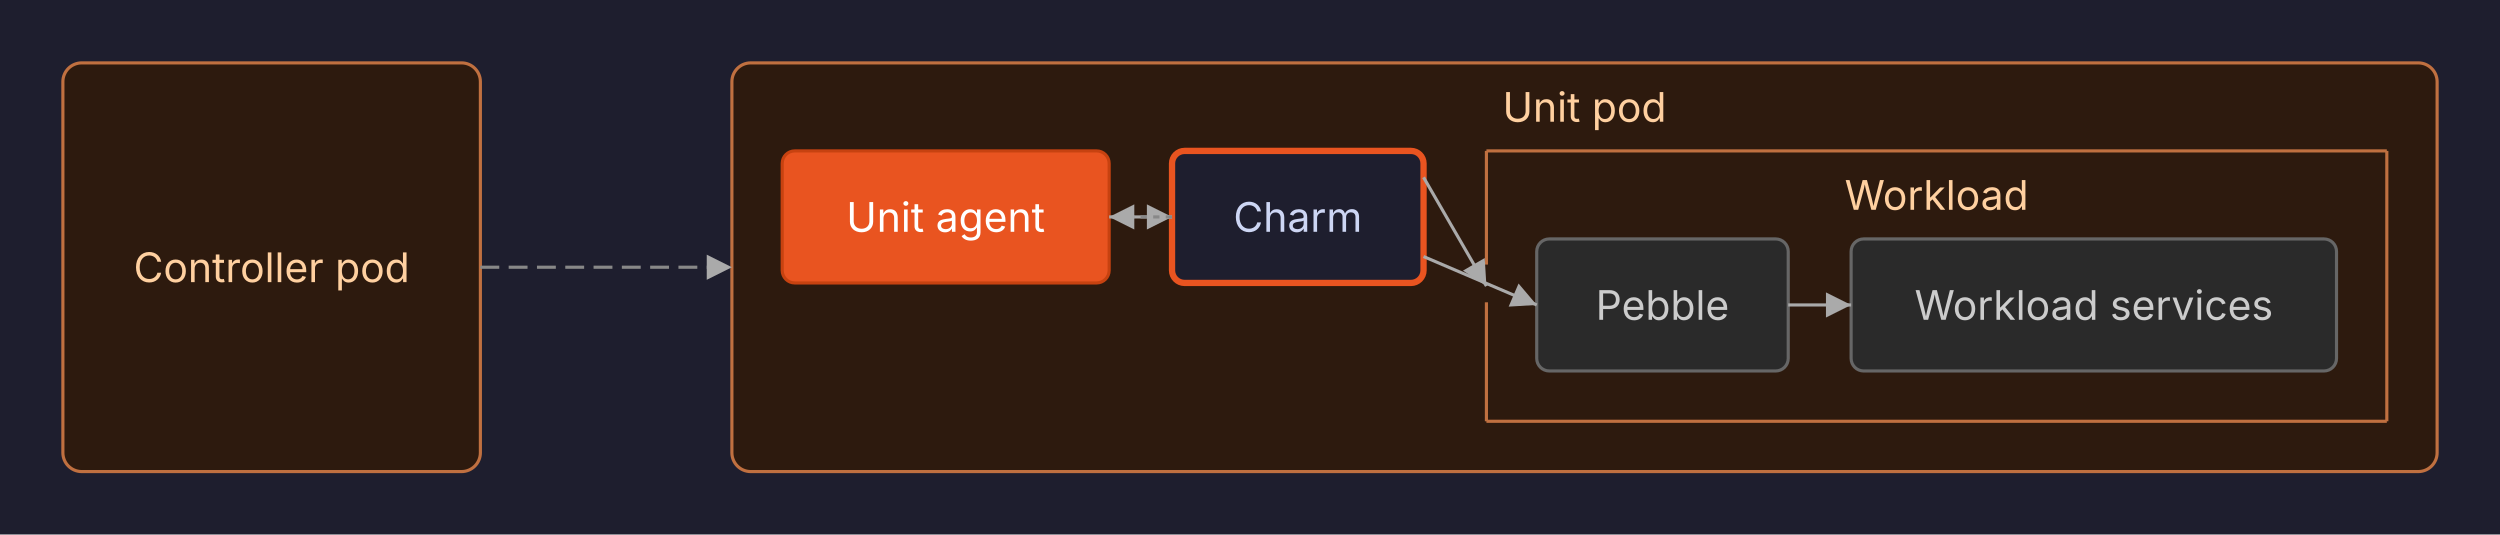
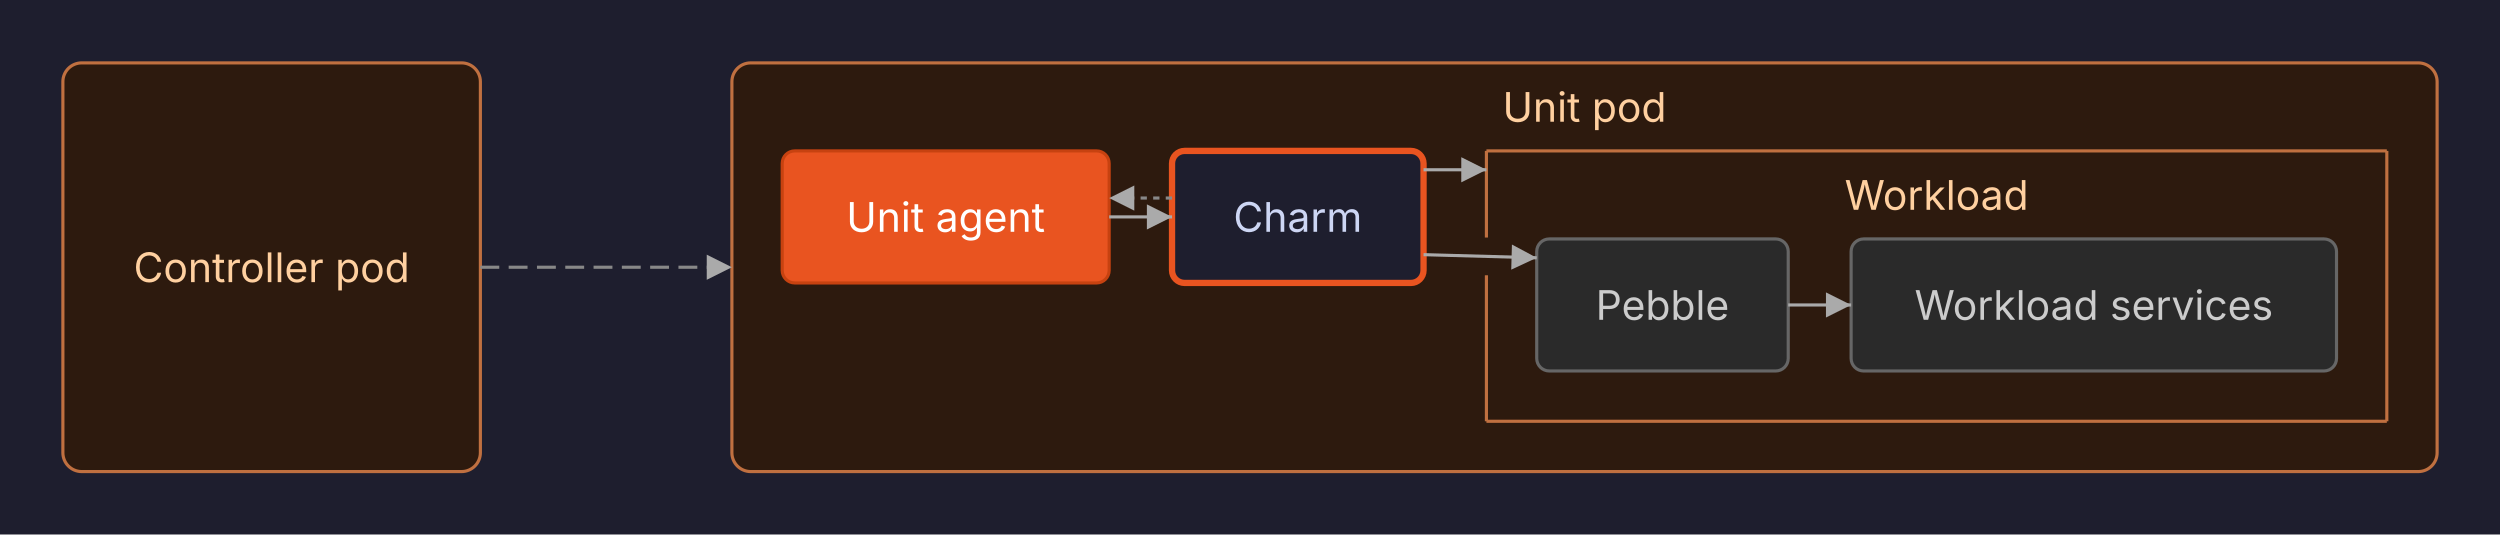
<svg xmlns="http://www.w3.org/2000/svg" width="795.2" height="170.0" viewBox="0 0 795.2 170.0">
  <defs>
    <marker markerWidth="8" markerHeight="8" viewBox="0 0 8 8" orient="auto" id="arrow" refX="8" refY="4.0">
+       <path d="M0,0 L8,4.0 L0,8 Z" fill="#AAAAAA" />
+     </marker>
+     <marker markerWidth="8" markerHeight="8" viewBox="0 0 8 8" orient="auto-start-reverse" id="arrow-start" refX="8" refY="4.0">
      <path d="M0,0 L8,4.0 L0,8 Z" fill="#AAAAAA" />
    </marker>
  </defs>
  <rect x="0" y="0" width="795.2" height="170.0" fill="#1E1E2E" />
  <g id="ggarch-nodes">
    <rect x="232.8" y="20.0" width="542.4" height="130.0" fill="#2D1A0E" stroke="#C07040" stroke-width="1" rx="6" ry="6" />
    <text x="504.0" y="34.0" font-size="13" font-family="'Ubuntu Sans', Ubuntu, system-ui, -apple-system, sans-serif" fill="#FFD0A0" text-anchor="middle" dominant-baseline="central">Unit pod</text>
    <rect x="472.8" y="48.0" width="286.4" height="86.0" fill="#2D1A0E" stroke="none" rx="6" ry="6" />
    <path d="M472.8,48.0 L759.2,48.0" stroke="#C07040" stroke-width="1" fill="none" />
    <path d="M472.8,134.0 L759.2,134.0" stroke="#C07040" stroke-width="1" fill="none" />
-     <path d="M472.8,48.0 L472.8,84.156" stroke="#C07040" stroke-width="1" fill="none" />
-     <path d="M472.8,96.156 L472.8,134.0" stroke="#C07040" stroke-width="1" fill="none" />
+     <path d="M472.8,48.0 L472.8,75.556" stroke="#C07040" stroke-width="1" fill="none" />
+     <path d="M472.8,87.556 L472.8,134.0" stroke="#C07040" stroke-width="1" fill="none" />
    <path d="M759.2,48.0 L759.2,134.0" stroke="#C07040" stroke-width="1" fill="none" />
    <text x="616.0" y="62.0" font-size="13" font-family="'Ubuntu Sans', Ubuntu, system-ui, -apple-system, sans-serif" fill="#FFD0A0" text-anchor="middle" dominant-baseline="central">Workload</text>
    <rect x="488.8" y="76.0" width="80.0" height="42.0" fill="#2A2A2A" stroke="#666666" stroke-width="1" rx="4" ry="4" />
    <text x="528.8" y="97.0" font-size="13" font-family="'Ubuntu Sans', Ubuntu, system-ui, -apple-system, sans-serif" fill="#CCCCCC" text-anchor="middle" dominant-baseline="central">Pebble</text>
    <rect x="588.8" y="76.0" width="154.4" height="42.0" fill="#2A2A2A" stroke="#666666" stroke-width="1" rx="4" ry="4" />
    <text x="666.0" y="97.0" font-size="13" font-family="'Ubuntu Sans', Ubuntu, system-ui, -apple-system, sans-serif" fill="#CCCCCC" text-anchor="middle" dominant-baseline="central">Workload services</text>
    <rect x="248.8" y="48.0" width="104.0" height="42.0" fill="#E95420" stroke="#C74210" stroke-width="1" rx="4" ry="4" />
    <text x="300.8" y="69.0" font-size="13" font-family="'Ubuntu Sans', Ubuntu, system-ui, -apple-system, sans-serif" fill="#FFFFFF" text-anchor="middle" dominant-baseline="central">Unit agent</text>
    <rect x="372.8" y="48.0" width="80.0" height="42.0" fill="#1E1E2E" stroke="#E95420" stroke-width="2" rx="4" ry="4" />
    <text x="412.8" y="69.0" font-size="13" font-family="'Ubuntu Sans', Ubuntu, system-ui, -apple-system, sans-serif" fill="#CDD6F4" text-anchor="middle" dominant-baseline="central">Charm</text>
    <rect x="20.0" y="20.0" width="132.8" height="130.0" fill="#2D1A0E" stroke="#C07040" stroke-width="1" rx="6" ry="6" />
    <text x="86.4" y="85.0" font-size="13" font-family="'Ubuntu Sans', Ubuntu, system-ui, -apple-system, sans-serif" fill="#FFD0A0" text-anchor="middle" dominant-baseline="central">Controller pod</text>
  </g>
  <g id="ggarch-edges">
-     <path d="M 152.8 85.0 L 232.8 85.0" fill="none" stroke="#888888" stroke-width="1" stroke-dasharray="6,3" marker-end="url(#arrow)" />
-     <path d="M 352.8 69.0 L 372.8 69.0" fill="none" stroke="#AAAAAA" stroke-width="1" marker-end="url(#arrow)" />
-     <path d="M 372.8 69.0 L 352.8 69.0" fill="none" stroke="#888888" stroke-width="1" stroke-dasharray="2,2" marker-end="url(#arrow)" />
-     <path d="M 452.8 56.4 L 472.8 91.0" fill="none" stroke="#AAAAAA" stroke-width="1" marker-end="url(#arrow)" />
-     <path d="M 452.8 81.6 L 488.8 97.0" fill="none" stroke="#AAAAAA" stroke-width="1" marker-end="url(#arrow)" />
-     <path d="M 568.8 97.0 L 588.8 97.0" fill="none" stroke="#AAAAAA" stroke-width="1" marker-end="url(#arrow)" />
+     <path d="M 152.8 85.0 L 232.8 85.0" fill="none" stroke="#888888" stroke-width="1" stroke-linejoin="round" stroke-dasharray="6,3" marker-end="url(#arrow)" />
+     <path d="M 352.8 69.0 L 372.8 69.0" fill="none" stroke="#AAAAAA" stroke-width="1" stroke-linejoin="round" marker-end="url(#arrow)" />
+     <path d="M 372.8 63.0 L 352.8 63.0" fill="none" stroke="#888888" stroke-width="1" stroke-linejoin="round" stroke-dasharray="2,2" marker-end="url(#arrow)" />
+     <path d="M 452.8 54.0 L 472.8 54.0" fill="none" stroke="#AAAAAA" stroke-width="1" stroke-linejoin="round" marker-end="url(#arrow)" />
+     <path d="M 452.8 81.0 L 488.8 82.0" fill="none" stroke="#AAAAAA" stroke-width="1" stroke-linejoin="round" marker-end="url(#arrow)" />
+     <path d="M 568.8 97.0 L 588.8 97.0" fill="none" stroke="#AAAAAA" stroke-width="1" stroke-linejoin="round" marker-end="url(#arrow)" />
  </g>
  <g id="ggarch-annotations" />
</svg>
